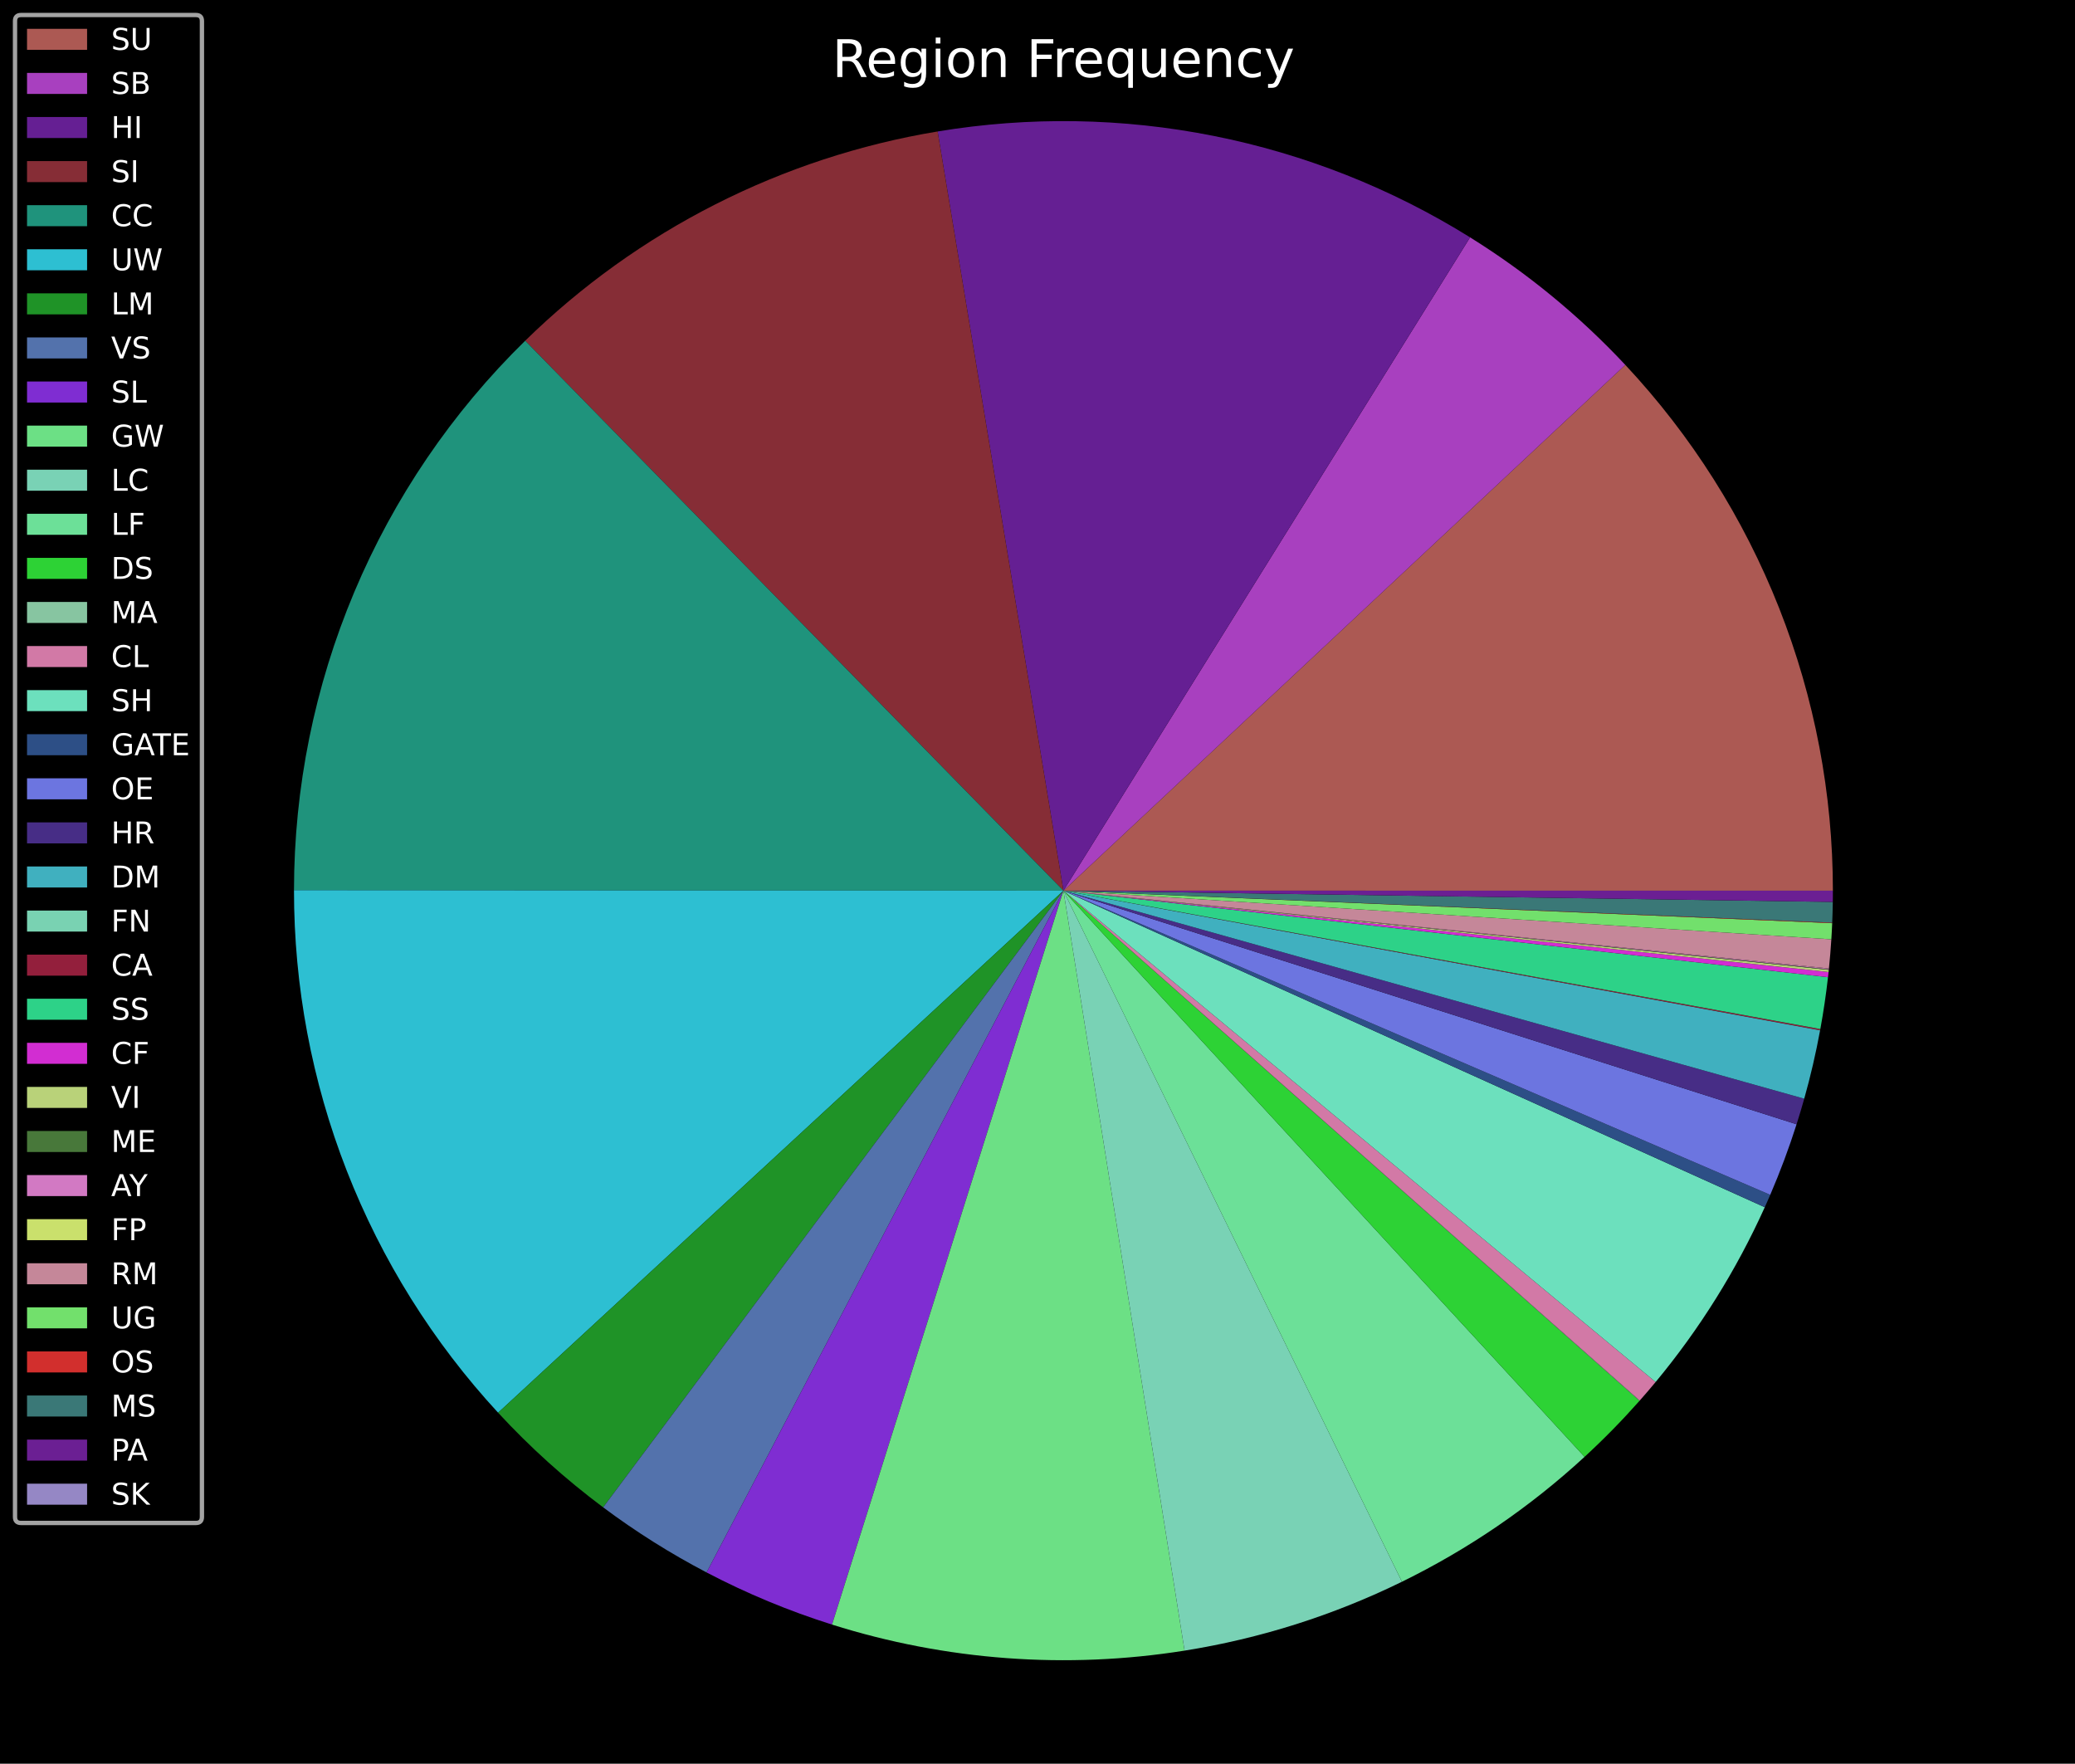
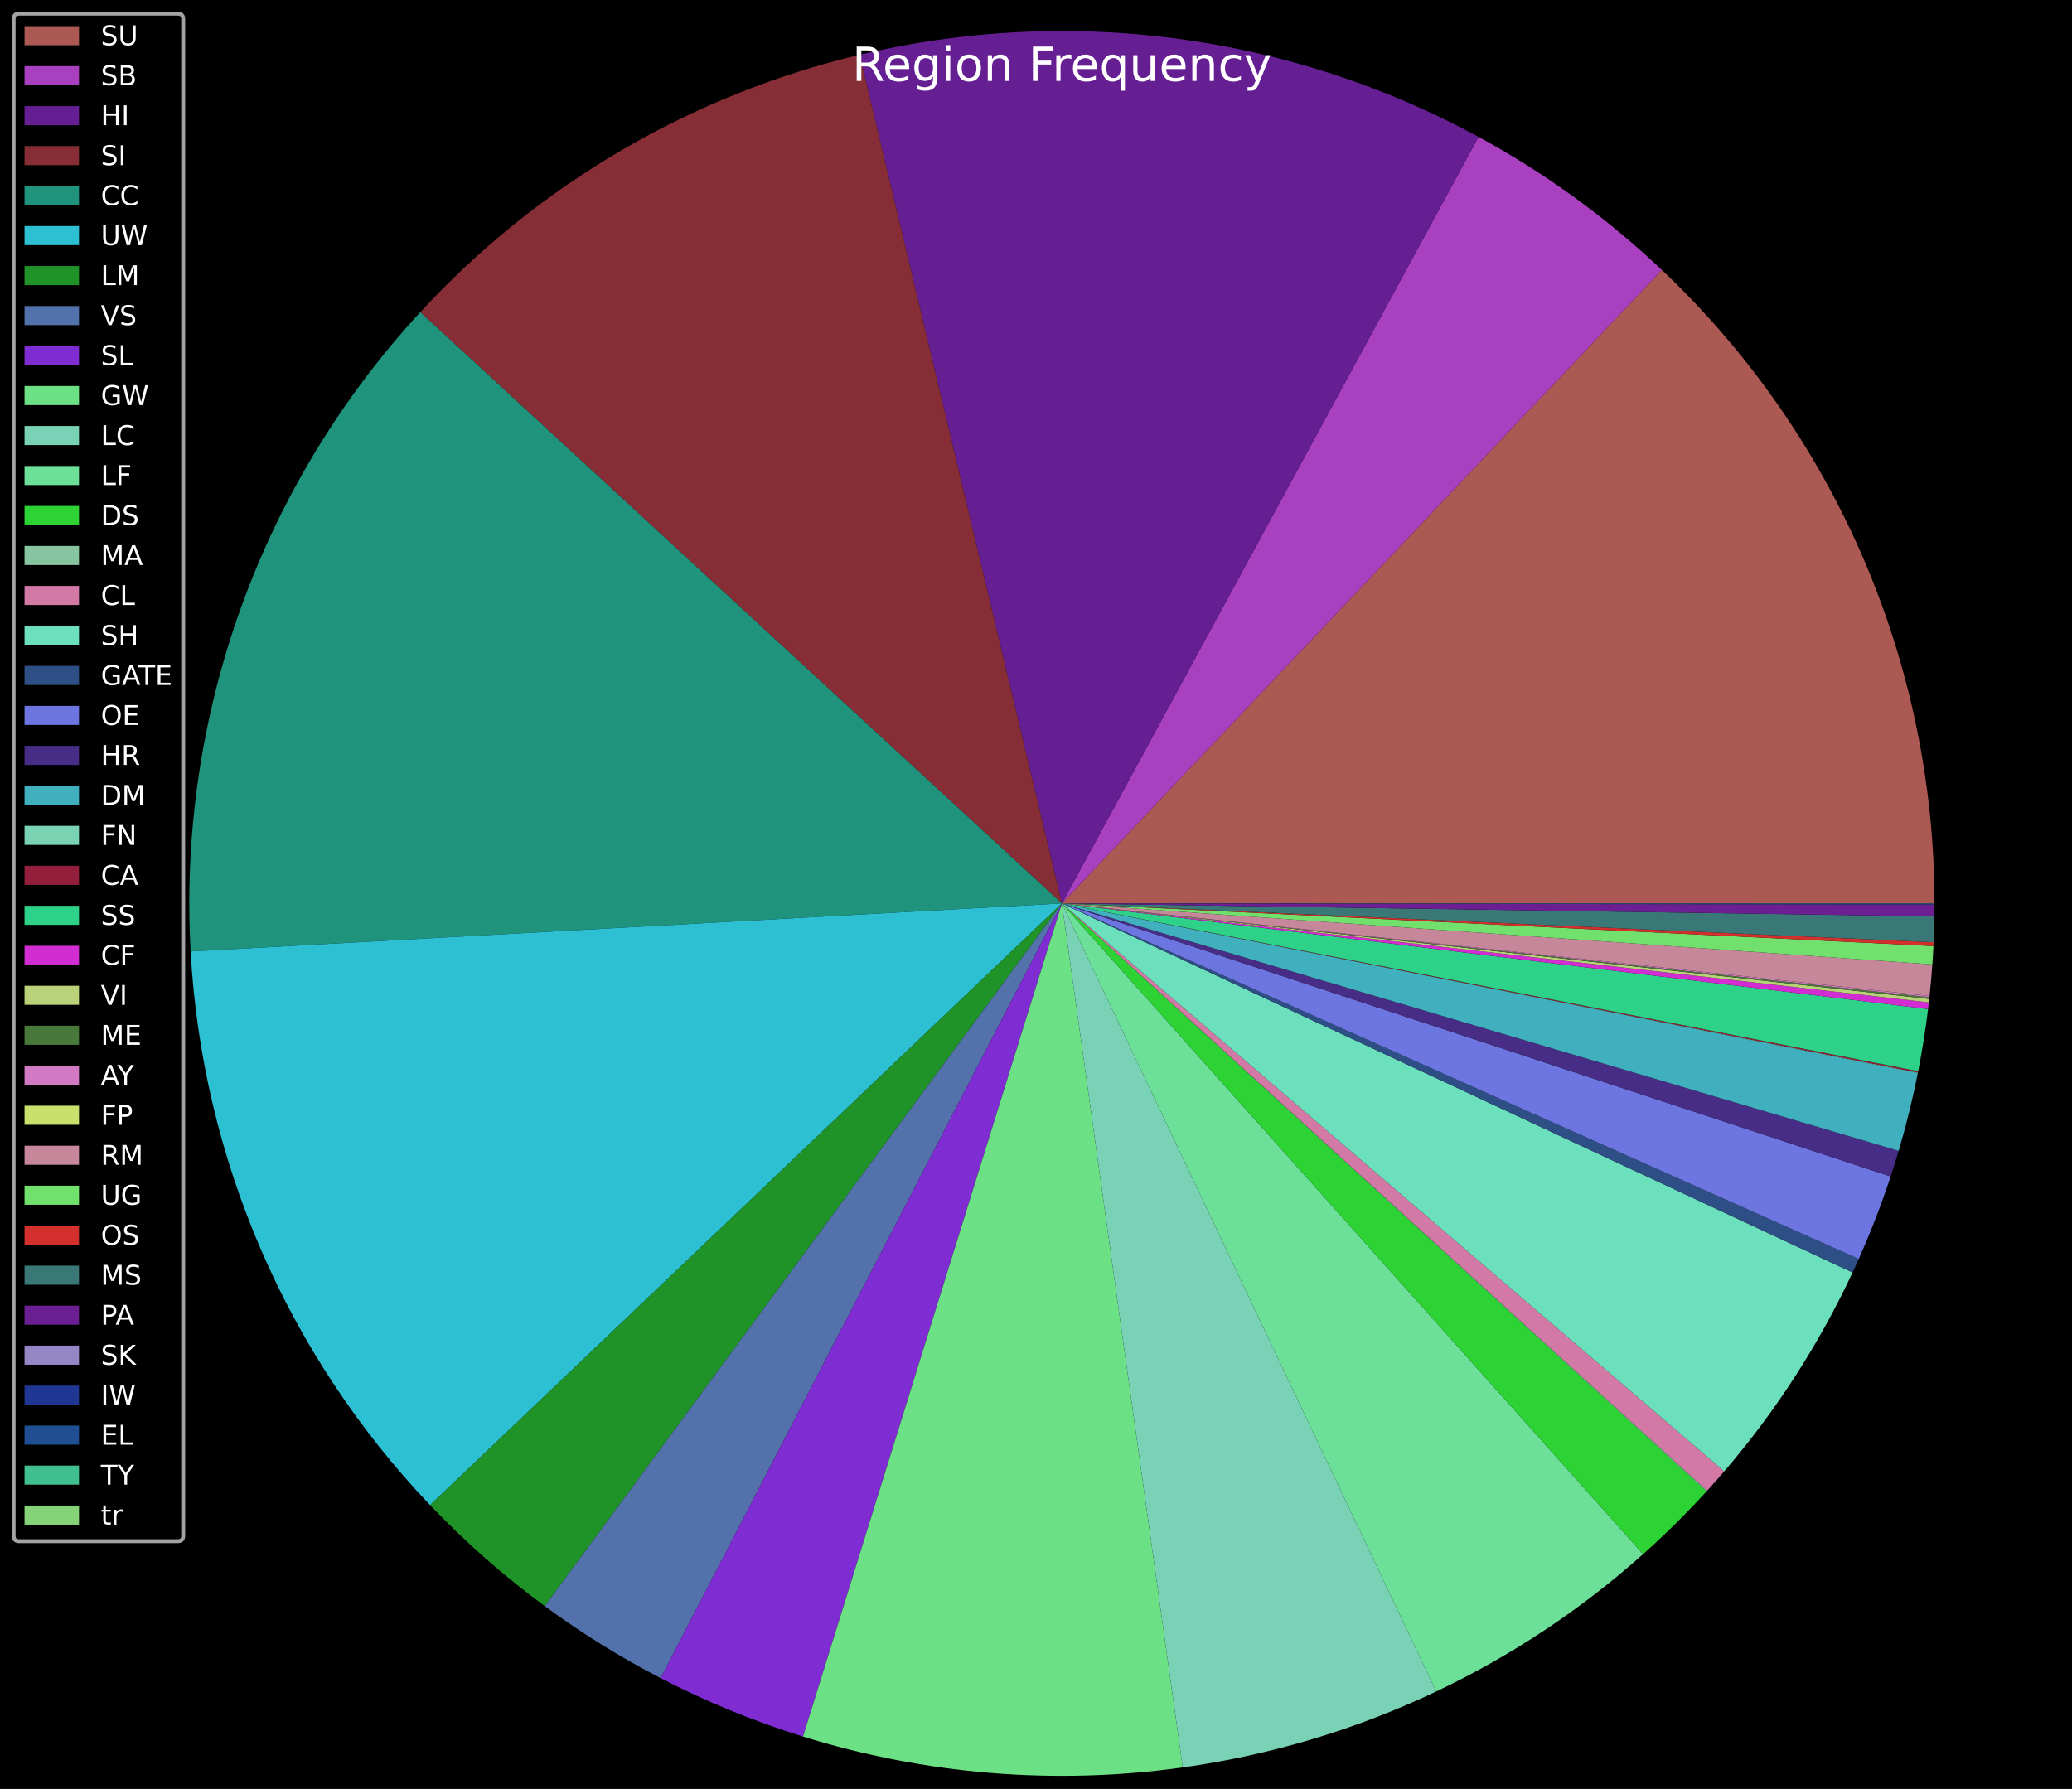
- <svg xmlns="http://www.w3.org/2000/svg" xmlns:xlink="http://www.w3.org/1999/xlink" width="639.36" height="543.36" viewBox="0 0 479.52 407.52" version="1.1">
+ <svg xmlns="http://www.w3.org/2000/svg" xmlns:xlink="http://www.w3.org/1999/xlink" width="703.68" height="607.68" viewBox="0 0 527.76 455.76" version="1.1">
  <defs>
    <style type="text/css">*{stroke-linejoin:round;stroke-linecap:butt}</style>
  </defs>
  <g id="figure_1">
    <g id="patch_1">
-       <path d="M 0 407.52 L 479.52 407.52 L 479.52 0 L 0 0 z" />
+       <path d="M 0 455.76 L 527.76 455.76 L 527.76 0 L 0 0 z" />
    </g>
    <g id="axes_1">
      <g id="patch_2">
-         <path d="M 423.569 205.798 C 423.569 183.441 419.352 161.284 411.141 140.49 C 402.93 119.696 390.871 100.636 375.596 84.311 L 245.754 205.798 z" fill="#ac5953" />
+         <path d="M 492.736 230.159 C 492.736 199.952 486.578 170.06 474.639 142.313 C 462.7 114.566 445.229 89.542 423.296 68.773 L 270.477 230.159 z" fill="#ac5953" />
      </g>
      <g id="patch_3">
-         <path d="M 375.596 84.311 C 370.293 78.643 364.624 73.328 358.627 68.401 C 352.629 63.474 346.315 58.945 339.725 54.842 L 245.754 205.798 z" fill="#a840bf" />
+         <path d="M 423.296 68.773 C 416.289 62.138 408.857 55.966 401.048 50.297 C 393.238 44.628 385.068 39.473 376.589 34.866 L 270.477 230.159 z" fill="#a840bf" />
      </g>
      <g id="patch_4">
-         <path d="M 339.725 54.842 C 321.534 43.518 301.446 35.575 280.429 31.397 C 259.413 27.218 237.814 26.873 216.675 30.377 L 245.754 205.798 z" fill="#651f93" />
+         <path d="M 376.589 34.866 C 352.706 21.889 326.645 13.403 299.701 9.829 C 272.756 6.256 245.384 7.655 218.944 13.957 L 270.477 230.159 z" fill="#651f93" />
      </g>
      <g id="patch_5">
-         <path d="M 216.675 30.377 C 198.793 33.341 181.468 39.023 165.303 47.224 C 149.138 55.425 134.322 66.05 121.368 78.73 L 245.754 205.798 z" fill="#862d36" />
+         <path d="M 218.944 13.957 C 197.568 19.052 177.065 27.289 158.106 38.399 C 139.146 49.51 121.939 63.371 107.046 79.529 L 270.477 230.159 z" fill="#862d36" />
      </g>
      <g id="patch_6">
-         <path d="M 121.368 78.73 C 104.468 95.274 91.037 115.024 81.863 136.822 C 72.689 158.62 67.955 182.03 67.939 205.68 L 245.754 205.798 z" fill="#1f937c" />
+         <path d="M 107.046 79.529 C 86.901 101.386 71.344 127.064 61.298 155.039 C 51.251 183.014 46.918 212.722 48.555 242.402 L 270.477 230.159 z" fill="#1f937c" />
      </g>
      <g id="patch_7">
-         <path d="M 67.939 205.68 C 67.925 227.858 72.06 249.845 80.13 270.503 C 88.201 291.161 100.066 310.128 115.111 326.423 L 245.754 205.798 z" fill="#2dbfd2" />
+         <path d="M 48.555 242.402 C 50 268.582 56.066 294.301 66.472 318.368 C 76.878 342.435 91.461 364.471 109.546 383.457 L 270.477 230.159 z" fill="#2dbfd2" />
      </g>
      <g id="patch_8">
-         <path d="M 115.111 326.423 C 118.81 330.429 122.691 334.262 126.742 337.912 C 130.793 341.561 135.01 345.022 139.379 348.284 L 245.754 205.798 z" fill="#1f9327" />
+         <path d="M 109.546 383.457 C 114.027 388.16 118.711 392.665 123.587 396.959 C 128.462 401.252 133.523 405.33 138.756 409.18 L 270.477 230.159 z" fill="#1f9327" />
      </g>
      <g id="patch_9">
-         <path d="M 139.379 348.284 C 143.157 351.104 147.045 353.773 151.035 356.285 C 155.025 358.796 159.114 361.148 163.291 363.334 L 245.754 205.798 z" fill="#5372ac" />
+         <path d="M 138.756 409.18 C 143.426 412.616 148.229 415.869 153.154 418.929 C 158.079 421.99 163.122 424.857 168.271 427.524 L 270.477 230.159 z" fill="#5372ac" />
      </g>
      <g id="patch_10">
-         <path d="M 163.291 363.334 C 167.932 365.764 172.679 367.987 177.517 369.998 C 182.355 372.008 187.28 373.804 192.276 375.38 L 245.754 205.798 z" fill="#7f2dd2" />
+         <path d="M 168.271 427.524 C 174.08 430.532 180.02 433.283 186.073 435.768 C 192.125 438.252 198.285 440.468 204.533 442.41 L 270.477 230.159 z" fill="#7f2dd2" />
      </g>
      <g id="patch_11">
-         <path d="M 192.276 375.38 C 205.393 379.516 218.945 382.117 232.66 383.129 C 246.376 384.142 260.163 383.56 273.745 381.395 L 245.754 205.798 z" fill="#6ce085" />
+         <path d="M 204.533 442.41 C 220.118 447.252 236.19 450.363 252.457 451.686 C 268.724 453.009 285.087 452.537 301.251 450.277 L 270.477 230.159 z" fill="#6ce085" />
      </g>
      <g id="patch_12">
-         <path d="M 273.745 381.395 C 282.454 380.007 291.048 377.973 299.456 375.309 C 307.864 372.645 316.061 369.36 323.982 365.48 L 245.754 205.798 z" fill="#79d2b5" />
+         <path d="M 301.251 450.277 C 312.425 448.715 323.465 446.304 334.274 443.065 C 345.082 439.826 355.629 435.769 365.821 430.929 L 270.477 230.159 z" fill="#79d2b5" />
      </g>
      <g id="patch_13">
-         <path d="M 323.982 365.48 C 331.664 361.717 339.064 357.404 346.126 352.575 C 353.187 347.746 359.891 342.414 366.185 336.62 L 245.754 205.798 z" fill="#6ce098" />
+         <path d="M 365.821 430.929 C 375.381 426.389 384.604 421.172 393.42 415.318 C 402.236 409.464 410.623 402.988 418.517 395.94 L 270.477 230.159 z" fill="#6ce098" />
      </g>
      <g id="patch_14">
-         <path d="M 366.185 336.62 C 368.407 334.574 370.577 332.471 372.693 330.315 C 374.809 328.158 376.869 325.948 378.872 323.686 L 245.754 205.798 z" fill="#2dd235" />
+         <path d="M 418.517 395.94 C 421.346 393.413 424.111 390.814 426.807 388.146 C 429.504 385.477 432.132 382.741 434.688 379.938 L 270.477 230.159 z" fill="#2dd235" />
      </g>
      <g id="patch_15">
-         <path d="M 378.872 323.686 C 378.882 323.675 378.891 323.664 378.901 323.653 C 378.911 323.642 378.921 323.631 378.93 323.62 L 245.754 205.798 z" fill="#87c5a1" />
+         <path d="M 434.688 379.938 C 434.713 379.91 434.738 379.883 434.763 379.856 C 434.788 379.828 434.813 379.801 434.838 379.773 L 270.477 230.159 z" fill="#87c5a1" />
      </g>
      <g id="patch_16">
-         <path d="M 378.93 323.62 C 379.554 322.915 380.172 322.206 380.784 321.491 C 381.396 320.777 382.002 320.057 382.603 319.333 L 245.754 205.798 z" fill="#d279a6" />
+         <path d="M 434.838 379.773 C 435.574 378.965 436.304 378.15 437.029 377.331 C 437.753 376.511 438.471 375.686 439.183 374.856 L 270.477 230.159 z" fill="#d279a6" />
      </g>
      <g id="patch_17">
-         <path d="M 382.603 319.333 C 387.688 313.205 392.355 306.741 396.573 299.987 C 400.791 293.233 404.551 286.202 407.827 278.944 L 245.754 205.798 z" fill="#6ce0bd" />
+         <path d="M 439.183 374.856 C 445.748 367.202 451.785 359.11 457.251 350.636 C 462.717 342.162 467.6 333.326 471.866 324.189 L 270.477 230.159 z" fill="#6ce0bd" />
      </g>
      <g id="patch_18">
-         <path d="M 407.827 278.944 C 408.042 278.468 408.254 277.992 408.465 277.514 C 408.675 277.037 408.883 276.558 409.09 276.079 L 245.754 205.798 z" fill="#2d4f86" />
+         <path d="M 471.866 324.189 C 472.133 323.615 472.399 323.041 472.661 322.466 C 472.924 321.89 473.184 321.313 473.442 320.736 L 270.477 230.159 z" fill="#2d4f86" />
      </g>
      <g id="patch_19">
-         <path d="M 409.09 276.079 C 410.236 273.414 411.318 270.722 412.333 268.004 C 413.347 265.286 414.296 262.544 415.176 259.78 L 245.754 205.798 z" fill="#6c75e0" />
+         <path d="M 473.442 320.736 C 474.973 317.305 476.417 313.837 477.772 310.333 C 479.127 306.83 480.393 303.292 481.569 299.725 L 270.477 230.159 z" fill="#6c75e0" />
      </g>
      <g id="patch_20">
-         <path d="M 415.176 259.78 C 415.489 258.799 415.793 257.816 416.088 256.83 C 416.383 255.845 416.67 254.856 416.948 253.866 L 245.754 205.798 z" fill="#472d86" />
+         <path d="M 481.569 299.725 C 481.925 298.642 482.274 297.556 482.614 296.468 C 482.954 295.38 483.286 294.289 483.609 293.196 L 270.477 230.159 z" fill="#472d86" />
      </g>
      <g id="patch_21">
-         <path d="M 416.948 253.866 C 417.678 251.266 418.349 248.65 418.96 246.02 C 419.57 243.39 420.121 240.746 420.612 238.091 L 245.754 205.798 z" fill="#40b0bf" />
+         <path d="M 483.609 293.196 C 484.573 289.938 485.462 286.659 486.275 283.36 C 487.088 280.062 487.825 276.745 488.486 273.413 L 270.477 230.159 z" fill="#40b0bf" />
      </g>
      <g id="patch_22">
-         <path d="M 420.612 238.091 C 420.613 238.084 420.614 238.076 420.616 238.069 C 420.617 238.062 420.618 238.055 420.62 238.048 L 245.754 205.798 z" fill="#79d2b2" />
+         <path d="M 488.486 273.413 C 488.491 273.388 488.496 273.363 488.501 273.338 C 488.506 273.313 488.511 273.288 488.516 273.263 L 270.477 230.159 z" fill="#79d2b2" />
      </g>
      <g id="patch_23">
-         <path d="M 420.62 238.048 C 420.628 238.002 420.636 237.956 420.645 237.91 C 420.653 237.864 420.662 237.819 420.67 237.773 L 245.754 205.798 z" fill="#931f3c" />
+         <path d="M 488.516 273.263 C 488.528 273.204 488.54 273.145 488.551 273.085 C 488.563 273.026 488.574 272.967 488.586 272.908 L 270.477 230.159 z" fill="#931f3c" />
      </g>
      <g id="patch_24">
-         <path d="M 420.67 237.773 C 421.033 235.787 421.362 233.795 421.657 231.798 C 421.953 229.8 422.214 227.798 422.441 225.792 L 245.754 205.798 z" fill="#2dd288" />
+         <path d="M 488.586 272.908 C 489.1 270.286 489.566 267.655 489.986 265.016 C 490.405 262.378 490.776 259.731 491.1 257.079 L 270.477 230.159 z" fill="#2dd288" />
      </g>
      <g id="patch_25">
-         <path d="M 422.441 225.792 C 422.463 225.592 422.486 225.393 422.508 225.193 C 422.53 224.993 422.551 224.794 422.572 224.594 L 245.754 205.798 z" fill="#d22dd2" />
+         <path d="M 491.1 257.079 C 491.134 256.796 491.168 256.513 491.202 256.23 C 491.235 255.947 491.268 255.664 491.3 255.381 L 270.477 230.159 z" fill="#d22dd2" />
      </g>
      <g id="patch_26">
-         <path d="M 422.572 224.594 C 422.581 224.511 422.59 224.428 422.599 224.345 C 422.607 224.262 422.616 224.18 422.624 224.097 L 245.754 205.798 z" fill="#b9d279" />
+         <path d="M 491.3 255.381 C 491.317 255.234 491.334 255.086 491.35 254.939 C 491.367 254.791 491.383 254.644 491.399 254.497 L 270.477 230.159 z" fill="#b9d279" />
      </g>
      <g id="patch_27">
-         <path d="M 422.624 224.097 C 422.627 224.075 422.629 224.053 422.631 224.031 C 422.634 224.009 422.636 223.987 422.638 223.965 L 245.754 205.798 z" fill="#48783a" />
+         <path d="M 491.399 254.497 C 491.407 254.428 491.415 254.358 491.422 254.289 C 491.43 254.22 491.437 254.151 491.445 254.082 L 270.477 230.159 z" fill="#48783a" />
      </g>
      <g id="patch_28">
-         <path d="M 422.638 223.965 C 422.641 223.936 422.644 223.907 422.647 223.877 C 422.65 223.848 422.653 223.819 422.656 223.79 L 245.754 205.798 z" fill="#d279c3" />
+         <path d="M 491.445 254.082 C 491.45 254.029 491.456 253.976 491.462 253.923 C 491.468 253.87 491.473 253.817 491.479 253.764 L 270.477 230.159 z" fill="#d279c3" />
      </g>
      <g id="patch_29">
-         <path d="M 422.656 223.79 C 422.656 223.787 422.656 223.785 422.657 223.782 C 422.657 223.78 422.657 223.777 422.657 223.775 L 245.754 205.798 z" fill="#cae06c" />
+         <path d="M 491.479 253.764 C 491.479 253.762 491.479 253.759 491.48 253.757 C 491.48 253.755 491.48 253.753 491.48 253.75 L 270.477 230.159 z" fill="#cae06c" />
      </g>
      <g id="patch_30">
-         <path d="M 422.657 223.775 C 422.771 222.654 422.875 221.531 422.967 220.408 C 423.06 219.285 423.142 218.161 423.213 217.036 L 245.754 205.798 z" fill="#c58799" />
+         <path d="M 491.48 253.75 C 491.623 252.411 491.754 251.071 491.873 249.73 C 491.991 248.389 492.097 247.047 492.192 245.704 L 270.477 230.159 z" fill="#c58799" />
      </g>
      <g id="patch_31">
-         <path d="M 423.213 217.036 C 423.252 216.415 423.288 215.794 423.321 215.172 C 423.354 214.551 423.384 213.929 423.41 213.307 L 245.754 205.798 z" fill="#72e06c" />
+         <path d="M 492.192 245.704 C 492.246 244.925 492.297 244.146 492.343 243.366 C 492.39 242.587 492.432 241.807 492.47 241.027 L 270.477 230.159 z" fill="#72e06c" />
      </g>
      <g id="patch_32">
-         <path d="M 423.41 213.307 C 423.411 213.288 423.412 213.268 423.412 213.249 C 423.413 213.229 423.414 213.209 423.415 213.19 L 245.754 205.798 z" fill="#d22f2d" />
+         <path d="M 492.47 241.027 C 492.478 240.865 492.486 240.703 492.493 240.541 C 492.501 240.379 492.508 240.217 492.516 240.055 L 270.477 230.159 z" fill="#d22f2d" />
      </g>
      <g id="patch_33">
-         <path d="M 423.415 213.19 C 423.448 212.392 423.476 211.594 423.498 210.795 C 423.521 209.997 423.538 209.198 423.55 208.4 L 245.754 205.798 z" fill="#3a7877" />
+         <path d="M 492.516 240.055 C 492.564 238.958 492.605 237.86 492.638 236.762 C 492.67 235.664 492.695 234.566 492.711 233.468 L 270.477 230.159 z" fill="#3a7877" />
      </g>
      <g id="patch_34">
-         <path d="M 423.55 208.4 C 423.556 207.968 423.561 207.537 423.564 207.106 C 423.567 206.675 423.569 206.244 423.569 205.812 L 245.754 205.798 z" fill="#6b1f93" />
+         <path d="M 492.711 233.468 C 492.719 232.965 492.725 232.462 492.729 231.959 C 492.733 231.456 492.735 230.954 492.736 230.451 L 270.477 230.159 z" fill="#6b1f93" />
      </g>
      <g id="patch_35">
-         <path d="M 423.569 205.812 C 423.569 205.81 423.569 205.807 423.569 205.805 C 423.569 205.803 423.569 205.8 423.569 205.798 L 245.754 205.798 z" fill="#9587c5" />
+         <path d="M 492.736 230.451 C 492.736 230.446 492.736 230.442 492.736 230.437 C 492.736 230.432 492.736 230.428 492.736 230.423 L 270.477 230.159 z" fill="#9587c5" />
+       </g>
+       <g id="patch_36">
+         <path d="M 492.736 230.423 C 492.736 230.421 492.736 230.418 492.736 230.416 C 492.736 230.414 492.736 230.411 492.736 230.409 L 270.477 230.159 z" fill="#1f3693" />
+       </g>
+       <g id="patch_37">
+         <path d="M 492.736 230.409 C 492.736 230.372 492.736 230.335 492.736 230.298 C 492.736 230.261 492.736 230.224 492.736 230.187 L 270.477 230.159 z" fill="#1f4e93" />
+       </g>
+       <g id="patch_38">
+         <path d="M 492.736 230.187 C 492.736 230.184 492.736 230.182 492.736 230.18 C 492.736 230.177 492.736 230.175 492.736 230.173 L 270.477 230.159 z" fill="#40bf90" />
+       </g>
+       <g id="patch_39">
+         <path d="M 492.736 230.173 C 492.736 230.17 492.736 230.168 492.736 230.166 C 492.736 230.163 492.736 230.161 492.736 230.159 L 270.477 230.159 z" fill="#85d279" />
      </g>
      <g id="text_1">
-         <g transform="translate(192.3109 17.79917) scale(0.12 -0.12)" fill="#ffffff">
+         <g transform="translate(217.0339 20.61638) scale(0.12 -0.12)" fill="#ffffff">
          <defs>
            <path id="DejaVuSans-52" d="M 2841 2188 Q 3044 2119 3236 1894 Q 3428 1669 3622 1275 L 4263 0 L 3584 0 L 2988 1197 Q 2756 1666 2539 1819 Q 2322 1972 1947 1972 L 1259 1972 L 1259 0 L 628 0 L 628 4666 L 2053 4666 Q 2853 4666 3247 4331 Q 3641 3997 3641 3322 Q 3641 2881 3436 2590 Q 3231 2300 2841 2188 z M 1259 4147 L 1259 2491 L 2053 2491 Q 2509 2491 2742 2702 Q 2975 2913 2975 3322 Q 2975 3731 2742 3939 Q 2509 4147 2053 4147 L 1259 4147 z" transform="scale(0.015625)" />
            <path id="DejaVuSans-65" d="M 3597 1894 L 3597 1613 L 953 1613 Q 991 1019 1311 708 Q 1631 397 2203 397 Q 2534 397 2845 478 Q 3156 559 3463 722 L 3463 178 Q 3153 47 2828 -22 Q 2503 -91 2169 -91 Q 1331 -91 842 396 Q 353 884 353 1716 Q 353 2575 817 3079 Q 1281 3584 2069 3584 Q 2775 3584 3186 3129 Q 3597 2675 3597 1894 z M 3022 2063 Q 3016 2534 2758 2815 Q 2500 3097 2075 3097 Q 1594 3097 1305 2825 Q 1016 2553 972 2059 L 3022 2063 z" transform="scale(0.015625)" />
            <path id="DejaVuSans-67" d="M 2906 1791 Q 2906 2416 2648 2759 Q 2391 3103 1925 3103 Q 1463 3103 1205 2759 Q 947 2416 947 1791 Q 947 1169 1205 825 Q 1463 481 1925 481 Q 2391 481 2648 825 Q 2906 1169 2906 1791 z M 3481 434 Q 3481 -459 3084 -895 Q 2688 -1331 1869 -1331 Q 1566 -1331 1297 -1286 Q 1028 -1241 775 -1147 L 775 -588 Q 1028 -725 1275 -790 Q 1522 -856 1778 -856 Q 2344 -856 2625 -561 Q 2906 -266 2906 331 L 2906 616 Q 2728 306 2450 153 Q 2172 0 1784 0 Q 1141 0 747 490 Q 353 981 353 1791 Q 353 2603 747 3093 Q 1141 3584 1784 3584 Q 2172 3584 2450 3431 Q 2728 3278 2906 2969 L 2906 3500 L 3481 3500 L 3481 434 z" transform="scale(0.015625)" />
            <path id="DejaVuSans-69" d="M 603 3500 L 1178 3500 L 1178 0 L 603 0 L 603 3500 z M 603 4863 L 1178 4863 L 1178 4134 L 603 4134 L 603 4863 z" transform="scale(0.015625)" />
            <path id="DejaVuSans-6f" d="M 1959 3097 Q 1497 3097 1228 2736 Q 959 2375 959 1747 Q 959 1119 1226 758 Q 1494 397 1959 397 Q 2419 397 2687 759 Q 2956 1122 2956 1747 Q 2956 2369 2687 2733 Q 2419 3097 1959 3097 z M 1959 3584 Q 2709 3584 3137 3096 Q 3566 2609 3566 1747 Q 3566 888 3137 398 Q 2709 -91 1959 -91 Q 1206 -91 779 398 Q 353 888 353 1747 Q 353 2609 779 3096 Q 1206 3584 1959 3584 z" transform="scale(0.015625)" />
            <path id="DejaVuSans-6e" d="M 3513 2113 L 3513 0 L 2938 0 L 2938 2094 Q 2938 2591 2744 2837 Q 2550 3084 2163 3084 Q 1697 3084 1428 2787 Q 1159 2491 1159 1978 L 1159 0 L 581 0 L 581 3500 L 1159 3500 L 1159 2956 Q 1366 3272 1645 3428 Q 1925 3584 2291 3584 Q 2894 3584 3203 3211 Q 3513 2838 3513 2113 z" transform="scale(0.015625)" />
            <path id="DejaVuSans-20" transform="scale(0.015625)" />
            <path id="DejaVuSans-46" d="M 628 4666 L 3309 4666 L 3309 4134 L 1259 4134 L 1259 2759 L 3109 2759 L 3109 2228 L 1259 2228 L 1259 0 L 628 0 L 628 4666 z" transform="scale(0.015625)" />
            <path id="DejaVuSans-72" d="M 2631 2963 Q 2534 3019 2420 3045 Q 2306 3072 2169 3072 Q 1681 3072 1420 2755 Q 1159 2438 1159 1844 L 1159 0 L 581 0 L 581 3500 L 1159 3500 L 1159 2956 Q 1341 3275 1631 3429 Q 1922 3584 2338 3584 Q 2397 3584 2469 3576 Q 2541 3569 2628 3553 L 2631 2963 z" transform="scale(0.015625)" />
            <path id="DejaVuSans-71" d="M 947 1747 Q 947 1113 1208 752 Q 1469 391 1925 391 Q 2381 391 2643 752 Q 2906 1113 2906 1747 Q 2906 2381 2643 2742 Q 2381 3103 1925 3103 Q 1469 3103 1208 2742 Q 947 2381 947 1747 z M 2906 525 Q 2725 213 2448 61 Q 2172 -91 1784 -91 Q 1150 -91 751 415 Q 353 922 353 1747 Q 353 2572 751 3078 Q 1150 3584 1784 3584 Q 2172 3584 2448 3432 Q 2725 3281 2906 2969 L 2906 3500 L 3481 3500 L 3481 -1331 L 2906 -1331 L 2906 525 z" transform="scale(0.015625)" />
            <path id="DejaVuSans-75" d="M 544 1381 L 544 3500 L 1119 3500 L 1119 1403 Q 1119 906 1312 657 Q 1506 409 1894 409 Q 2359 409 2629 706 Q 2900 1003 2900 1516 L 2900 3500 L 3475 3500 L 3475 0 L 2900 0 L 2900 538 Q 2691 219 2414 64 Q 2138 -91 1772 -91 Q 1169 -91 856 284 Q 544 659 544 1381 z M 1991 3584 L 1991 3584 z" transform="scale(0.015625)" />
            <path id="DejaVuSans-63" d="M 3122 3366 L 3122 2828 Q 2878 2963 2633 3030 Q 2388 3097 2138 3097 Q 1578 3097 1268 2742 Q 959 2388 959 1747 Q 959 1106 1268 751 Q 1578 397 2138 397 Q 2388 397 2633 464 Q 2878 531 3122 666 L 3122 134 Q 2881 22 2623 -34 Q 2366 -91 2075 -91 Q 1284 -91 818 406 Q 353 903 353 1747 Q 353 2603 823 3093 Q 1294 3584 2113 3584 Q 2378 3584 2631 3529 Q 2884 3475 3122 3366 z" transform="scale(0.015625)" />
            <path id="DejaVuSans-79" d="M 2059 -325 Q 1816 -950 1584 -1140 Q 1353 -1331 966 -1331 L 506 -1331 L 506 -850 L 844 -850 Q 1081 -850 1212 -737 Q 1344 -625 1503 -206 L 1606 56 L 191 3500 L 800 3500 L 1894 763 L 2988 3500 L 3597 3500 L 2059 -325 z" transform="scale(0.015625)" />
          </defs>
          <use xlink:href="#DejaVuSans-52" />
          <use xlink:href="#DejaVuSans-65" x="64.982" />
          <use xlink:href="#DejaVuSans-67" x="126.506" />
          <use xlink:href="#DejaVuSans-69" x="189.982" />
          <use xlink:href="#DejaVuSans-6f" x="217.766" />
          <use xlink:href="#DejaVuSans-6e" x="278.947" />
          <use xlink:href="#DejaVuSans-20" x="342.326" />
          <use xlink:href="#DejaVuSans-46" x="374.113" />
          <use xlink:href="#DejaVuSans-72" x="424.383" />
          <use xlink:href="#DejaVuSans-65" x="463.246" />
          <use xlink:href="#DejaVuSans-71" x="524.77" />
          <use xlink:href="#DejaVuSans-75" x="588.246" />
          <use xlink:href="#DejaVuSans-65" x="651.625" />
          <use xlink:href="#DejaVuSans-6e" x="713.148" />
          <use xlink:href="#DejaVuSans-63" x="776.527" />
          <use xlink:href="#DejaVuSans-79" x="831.508" />
        </g>
      </g>
    </g>
    <g id="legend_1">
-       <g id="patch_36">
-         <path d="M 4.858 351.897 L 45.277 351.897 Q 46.665 351.897 46.665 350.509 L 46.665 4.858 Q 46.665 3.47 45.277 3.47 L 4.858 3.47 Q 3.47 3.47 3.47 4.858 L 3.47 350.509 Q 3.47 351.897 4.858 351.897 z" opacity="0.8" stroke="#cccccc" stroke-linejoin="miter" />
-       </g>
-       <g id="patch_37">
+       <g id="patch_40">
+         <path d="M 4.858 392.644 L 45.277 392.644 Q 46.665 392.644 46.665 391.256 L 46.665 4.858 Q 46.665 3.47 45.277 3.47 L 4.858 3.47 Q 3.47 3.47 3.47 4.858 L 3.47 391.256 Q 3.47 392.644 4.858 392.644 z" opacity="0.8" stroke="#cccccc" stroke-linejoin="miter" />
+       </g>
+       <g id="patch_41">
        <path d="M 6.246 11.519 L 20.126 11.519 L 20.126 6.661 L 6.246 6.661 z" fill="#ac5953" />
      </g>
      <g id="text_2">
        <g transform="translate(25.678 11.51932) scale(0.0694 -0.0694)" fill="#ffffff">
          <defs>
            <path id="DejaVuSans-53" d="M 3425 4513 L 3425 3897 Q 3066 4069 2747 4153 Q 2428 4238 2131 4238 Q 1616 4238 1336 4038 Q 1056 3838 1056 3469 Q 1056 3159 1242 3001 Q 1428 2844 1947 2747 L 2328 2669 Q 3034 2534 3370 2195 Q 3706 1856 3706 1288 Q 3706 609 3251 259 Q 2797 -91 1919 -91 Q 1588 -91 1214 -16 Q 841 59 441 206 L 441 856 Q 825 641 1194 531 Q 1563 422 1919 422 Q 2459 422 2753 634 Q 3047 847 3047 1241 Q 3047 1584 2836 1778 Q 2625 1972 2144 2069 L 1759 2144 Q 1053 2284 737 2584 Q 422 2884 422 3419 Q 422 4038 858 4394 Q 1294 4750 2059 4750 Q 2388 4750 2728 4690 Q 3069 4631 3425 4513 z" transform="scale(0.015625)" />
            <path id="DejaVuSans-55" d="M 556 4666 L 1191 4666 L 1191 1831 Q 1191 1081 1462 751 Q 1734 422 2344 422 Q 2950 422 3222 751 Q 3494 1081 3494 1831 L 3494 4666 L 4128 4666 L 4128 1753 Q 4128 841 3676 375 Q 3225 -91 2344 -91 Q 1459 -91 1007 375 Q 556 841 556 1753 L 556 4666 z" transform="scale(0.015625)" />
          </defs>
          <use xlink:href="#DejaVuSans-53" />
          <use xlink:href="#DejaVuSans-55" x="63.477" />
        </g>
      </g>
-       <g id="patch_38">
+       <g id="patch_42">
        <path d="M 6.246 21.706 L 20.126 21.706 L 20.126 16.848 L 6.246 16.848 z" fill="#a840bf" />
      </g>
      <g id="text_3">
        <g transform="translate(25.678 21.70593) scale(0.0694 -0.0694)" fill="#ffffff">
          <defs>
            <path id="DejaVuSans-42" d="M 1259 2228 L 1259 519 L 2272 519 Q 2781 519 3026 730 Q 3272 941 3272 1375 Q 3272 1813 3026 2020 Q 2781 2228 2272 2228 L 1259 2228 z M 1259 4147 L 1259 2741 L 2194 2741 Q 2656 2741 2882 2914 Q 3109 3088 3109 3444 Q 3109 3797 2882 3972 Q 2656 4147 2194 4147 L 1259 4147 z M 628 4666 L 2241 4666 Q 2963 4666 3353 4366 Q 3744 4066 3744 3513 Q 3744 3084 3544 2831 Q 3344 2578 2956 2516 Q 3422 2416 3680 2098 Q 3938 1781 3938 1306 Q 3938 681 3513 340 Q 3088 0 2303 0 L 628 0 L 628 4666 z" transform="scale(0.015625)" />
          </defs>
          <use xlink:href="#DejaVuSans-53" />
          <use xlink:href="#DejaVuSans-42" x="63.477" />
        </g>
      </g>
-       <g id="patch_39">
+       <g id="patch_43">
        <path d="M 6.246 31.893 L 20.126 31.893 L 20.126 27.035 L 6.246 27.035 z" fill="#651f93" />
      </g>
      <g id="text_4">
        <g transform="translate(25.678 31.89255) scale(0.0694 -0.0694)" fill="#ffffff">
          <defs>
            <path id="DejaVuSans-48" d="M 628 4666 L 1259 4666 L 1259 2753 L 3553 2753 L 3553 4666 L 4184 4666 L 4184 0 L 3553 0 L 3553 2222 L 1259 2222 L 1259 0 L 628 0 L 628 4666 z" transform="scale(0.015625)" />
            <path id="DejaVuSans-49" d="M 628 4666 L 1259 4666 L 1259 0 L 628 0 L 628 4666 z" transform="scale(0.015625)" />
          </defs>
          <use xlink:href="#DejaVuSans-48" />
          <use xlink:href="#DejaVuSans-49" x="75.195" />
        </g>
      </g>
-       <g id="patch_40">
+       <g id="patch_44">
        <path d="M 6.246 42.079 L 20.126 42.079 L 20.126 37.221 L 6.246 37.221 z" fill="#862d36" />
      </g>
      <g id="text_5">
        <g transform="translate(25.678 42.07917) scale(0.0694 -0.0694)" fill="#ffffff">
          <use xlink:href="#DejaVuSans-53" />
          <use xlink:href="#DejaVuSans-49" x="63.477" />
        </g>
      </g>
-       <g id="patch_41">
+       <g id="patch_45">
        <path d="M 6.246 52.266 L 20.126 52.266 L 20.126 47.408 L 6.246 47.408 z" fill="#1f937c" />
      </g>
      <g id="text_6">
        <g transform="translate(25.678 52.26579) scale(0.0694 -0.0694)" fill="#ffffff">
          <defs>
            <path id="DejaVuSans-43" d="M 4122 4306 L 4122 3641 Q 3803 3938 3442 4084 Q 3081 4231 2675 4231 Q 1875 4231 1450 3742 Q 1025 3253 1025 2328 Q 1025 1406 1450 917 Q 1875 428 2675 428 Q 3081 428 3442 575 Q 3803 722 4122 1019 L 4122 359 Q 3791 134 3420 21 Q 3050 -91 2638 -91 Q 1578 -91 968 557 Q 359 1206 359 2328 Q 359 3453 968 4101 Q 1578 4750 2638 4750 Q 3056 4750 3426 4639 Q 3797 4528 4122 4306 z" transform="scale(0.015625)" />
          </defs>
          <use xlink:href="#DejaVuSans-43" />
          <use xlink:href="#DejaVuSans-43" x="69.824" />
        </g>
      </g>
-       <g id="patch_42">
+       <g id="patch_46">
        <path d="M 6.246 62.452 L 20.126 62.452 L 20.126 57.594 L 6.246 57.594 z" fill="#2dbfd2" />
      </g>
      <g id="text_7">
        <g transform="translate(25.678 62.45241) scale(0.0694 -0.0694)" fill="#ffffff">
          <defs>
            <path id="DejaVuSans-57" d="M 213 4666 L 850 4666 L 1831 722 L 2809 4666 L 3519 4666 L 4500 722 L 5478 4666 L 6119 4666 L 4947 0 L 4153 0 L 3169 4050 L 2175 0 L 1381 0 L 213 4666 z" transform="scale(0.015625)" />
          </defs>
          <use xlink:href="#DejaVuSans-55" />
          <use xlink:href="#DejaVuSans-57" x="73.193" />
        </g>
      </g>
-       <g id="patch_43">
+       <g id="patch_47">
        <path d="M 6.246 72.639 L 20.126 72.639 L 20.126 67.781 L 6.246 67.781 z" fill="#1f9327" />
      </g>
      <g id="text_8">
        <g transform="translate(25.678 72.63903) scale(0.0694 -0.0694)" fill="#ffffff">
          <defs>
            <path id="DejaVuSans-4c" d="M 628 4666 L 1259 4666 L 1259 531 L 3531 531 L 3531 0 L 628 0 L 628 4666 z" transform="scale(0.015625)" />
            <path id="DejaVuSans-4d" d="M 628 4666 L 1569 4666 L 2759 1491 L 3956 4666 L 4897 4666 L 4897 0 L 4281 0 L 4281 4097 L 3078 897 L 2444 897 L 1241 4097 L 1241 0 L 628 0 L 628 4666 z" transform="scale(0.015625)" />
          </defs>
          <use xlink:href="#DejaVuSans-4c" />
          <use xlink:href="#DejaVuSans-4d" x="55.713" />
        </g>
      </g>
-       <g id="patch_44">
+       <g id="patch_48">
        <path d="M 6.246 82.826 L 20.126 82.826 L 20.126 77.968 L 6.246 77.968 z" fill="#5372ac" />
      </g>
      <g id="text_9">
        <g transform="translate(25.678 82.82565) scale(0.0694 -0.0694)" fill="#ffffff">
          <defs>
            <path id="DejaVuSans-56" d="M 1831 0 L 50 4666 L 709 4666 L 2188 738 L 3669 4666 L 4325 4666 L 2547 0 L 1831 0 z" transform="scale(0.015625)" />
          </defs>
          <use xlink:href="#DejaVuSans-56" />
          <use xlink:href="#DejaVuSans-53" x="68.408" />
        </g>
      </g>
-       <g id="patch_45">
+       <g id="patch_49">
        <path d="M 6.246 93.012 L 20.126 93.012 L 20.126 88.154 L 6.246 88.154 z" fill="#7f2dd2" />
      </g>
      <g id="text_10">
        <g transform="translate(25.678 93.01227) scale(0.0694 -0.0694)" fill="#ffffff">
          <use xlink:href="#DejaVuSans-53" />
          <use xlink:href="#DejaVuSans-4c" x="63.477" />
        </g>
      </g>
-       <g id="patch_46">
+       <g id="patch_50">
        <path d="M 6.246 103.199 L 20.126 103.199 L 20.126 98.341 L 6.246 98.341 z" fill="#6ce085" />
      </g>
      <g id="text_11">
        <g transform="translate(25.678 103.1989) scale(0.0694 -0.0694)" fill="#ffffff">
          <defs>
            <path id="DejaVuSans-47" d="M 3809 666 L 3809 1919 L 2778 1919 L 2778 2438 L 4434 2438 L 4434 434 Q 4069 175 3628 42 Q 3188 -91 2688 -91 Q 1594 -91 976 548 Q 359 1188 359 2328 Q 359 3472 976 4111 Q 1594 4750 2688 4750 Q 3144 4750 3555 4637 Q 3966 4525 4313 4306 L 4313 3634 Q 3963 3931 3569 4081 Q 3175 4231 2741 4231 Q 1884 4231 1454 3753 Q 1025 3275 1025 2328 Q 1025 1384 1454 906 Q 1884 428 2741 428 Q 3075 428 3337 486 Q 3600 544 3809 666 z" transform="scale(0.015625)" />
          </defs>
          <use xlink:href="#DejaVuSans-47" />
          <use xlink:href="#DejaVuSans-57" x="77.49" />
        </g>
      </g>
-       <g id="patch_47">
+       <g id="patch_51">
        <path d="M 6.246 113.386 L 20.126 113.386 L 20.126 108.528 L 6.246 108.528 z" fill="#79d2b5" />
      </g>
      <g id="text_12">
        <g transform="translate(25.678 113.3855) scale(0.0694 -0.0694)" fill="#ffffff">
          <use xlink:href="#DejaVuSans-4c" />
          <use xlink:href="#DejaVuSans-43" x="55.713" />
        </g>
      </g>
-       <g id="patch_48">
+       <g id="patch_52">
        <path d="M 6.246 123.572 L 20.126 123.572 L 20.126 118.714 L 6.246 118.714 z" fill="#6ce098" />
      </g>
      <g id="text_13">
        <g transform="translate(25.678 123.5721) scale(0.0694 -0.0694)" fill="#ffffff">
          <use xlink:href="#DejaVuSans-4c" />
          <use xlink:href="#DejaVuSans-46" x="55.713" />
        </g>
      </g>
-       <g id="patch_49">
+       <g id="patch_53">
        <path d="M 6.246 133.759 L 20.126 133.759 L 20.126 128.901 L 6.246 128.901 z" fill="#2dd235" />
      </g>
      <g id="text_14">
        <g transform="translate(25.678 133.7587) scale(0.0694 -0.0694)" fill="#ffffff">
          <defs>
            <path id="DejaVuSans-44" d="M 1259 4147 L 1259 519 L 2022 519 Q 2988 519 3436 956 Q 3884 1394 3884 2338 Q 3884 3275 3436 3711 Q 2988 4147 2022 4147 L 1259 4147 z M 628 4666 L 1925 4666 Q 3281 4666 3915 4102 Q 4550 3538 4550 2338 Q 4550 1131 3912 565 Q 3275 0 1925 0 L 628 0 L 628 4666 z" transform="scale(0.015625)" />
          </defs>
          <use xlink:href="#DejaVuSans-44" />
          <use xlink:href="#DejaVuSans-53" x="77.002" />
        </g>
      </g>
-       <g id="patch_50">
+       <g id="patch_54">
        <path d="M 6.246 143.945 L 20.126 143.945 L 20.126 139.087 L 6.246 139.087 z" fill="#87c5a1" />
      </g>
      <g id="text_15">
        <g transform="translate(25.678 143.9454) scale(0.0694 -0.0694)" fill="#ffffff">
          <defs>
            <path id="DejaVuSans-41" d="M 2188 4044 L 1331 1722 L 3047 1722 L 2188 4044 z M 1831 4666 L 2547 4666 L 4325 0 L 3669 0 L 3244 1197 L 1141 1197 L 716 0 L 50 0 L 1831 4666 z" transform="scale(0.015625)" />
          </defs>
          <use xlink:href="#DejaVuSans-4d" />
          <use xlink:href="#DejaVuSans-41" x="86.279" />
        </g>
      </g>
-       <g id="patch_51">
+       <g id="patch_55">
        <path d="M 6.246 154.132 L 20.126 154.132 L 20.126 149.274 L 6.246 149.274 z" fill="#d279a6" />
      </g>
      <g id="text_16">
        <g transform="translate(25.678 154.132) scale(0.0694 -0.0694)" fill="#ffffff">
          <use xlink:href="#DejaVuSans-43" />
          <use xlink:href="#DejaVuSans-4c" x="69.824" />
        </g>
      </g>
-       <g id="patch_52">
+       <g id="patch_56">
        <path d="M 6.246 164.319 L 20.126 164.319 L 20.126 159.461 L 6.246 159.461 z" fill="#6ce0bd" />
      </g>
      <g id="text_17">
        <g transform="translate(25.678 164.3186) scale(0.0694 -0.0694)" fill="#ffffff">
          <use xlink:href="#DejaVuSans-53" />
          <use xlink:href="#DejaVuSans-48" x="63.477" />
        </g>
      </g>
-       <g id="patch_53">
+       <g id="patch_57">
        <path d="M 6.246 174.505 L 20.126 174.505 L 20.126 169.647 L 6.246 169.647 z" fill="#2d4f86" />
      </g>
      <g id="text_18">
        <g transform="translate(25.678 174.5052) scale(0.0694 -0.0694)" fill="#ffffff">
          <defs>
            <path id="DejaVuSans-54" d="M -19 4666 L 3928 4666 L 3928 4134 L 2272 4134 L 2272 0 L 1638 0 L 1638 4134 L -19 4134 L -19 4666 z" transform="scale(0.015625)" />
            <path id="DejaVuSans-45" d="M 628 4666 L 3578 4666 L 3578 4134 L 1259 4134 L 1259 2753 L 3481 2753 L 3481 2222 L 1259 2222 L 1259 531 L 3634 531 L 3634 0 L 628 0 L 628 4666 z" transform="scale(0.015625)" />
          </defs>
          <use xlink:href="#DejaVuSans-47" />
          <use xlink:href="#DejaVuSans-41" x="77.49" />
          <use xlink:href="#DejaVuSans-54" x="138.148" />
          <use xlink:href="#DejaVuSans-45" x="199.232" />
        </g>
      </g>
-       <g id="patch_54">
+       <g id="patch_58">
        <path d="M 6.246 184.692 L 20.126 184.692 L 20.126 179.834 L 6.246 179.834 z" fill="#6c75e0" />
      </g>
      <g id="text_19">
        <g transform="translate(25.678 184.6918) scale(0.0694 -0.0694)" fill="#ffffff">
          <defs>
            <path id="DejaVuSans-4f" d="M 2522 4238 Q 1834 4238 1429 3725 Q 1025 3213 1025 2328 Q 1025 1447 1429 934 Q 1834 422 2522 422 Q 3209 422 3611 934 Q 4013 1447 4013 2328 Q 4013 3213 3611 3725 Q 3209 4238 2522 4238 z M 2522 4750 Q 3503 4750 4090 4092 Q 4678 3434 4678 2328 Q 4678 1225 4090 567 Q 3503 -91 2522 -91 Q 1538 -91 948 565 Q 359 1222 359 2328 Q 359 3434 948 4092 Q 1538 4750 2522 4750 z" transform="scale(0.015625)" />
          </defs>
          <use xlink:href="#DejaVuSans-4f" />
          <use xlink:href="#DejaVuSans-45" x="78.711" />
        </g>
      </g>
-       <g id="patch_55">
+       <g id="patch_59">
        <path d="M 6.246 194.878 L 20.126 194.878 L 20.126 190.02 L 6.246 190.02 z" fill="#472d86" />
      </g>
      <g id="text_20">
        <g transform="translate(25.678 194.8785) scale(0.0694 -0.0694)" fill="#ffffff">
          <use xlink:href="#DejaVuSans-48" />
          <use xlink:href="#DejaVuSans-52" x="75.195" />
        </g>
      </g>
-       <g id="patch_56">
+       <g id="patch_60">
        <path d="M 6.246 205.065 L 20.126 205.065 L 20.126 200.207 L 6.246 200.207 z" fill="#40b0bf" />
      </g>
      <g id="text_21">
        <g transform="translate(25.678 205.0651) scale(0.0694 -0.0694)" fill="#ffffff">
          <use xlink:href="#DejaVuSans-44" />
          <use xlink:href="#DejaVuSans-4d" x="77.002" />
        </g>
      </g>
-       <g id="patch_57">
+       <g id="patch_61">
        <path d="M 6.246 215.252 L 20.126 215.252 L 20.126 210.394 L 6.246 210.394 z" fill="#79d2b2" />
      </g>
      <g id="text_22">
        <g transform="translate(25.678 215.2517) scale(0.0694 -0.0694)" fill="#ffffff">
          <defs>
            <path id="DejaVuSans-4e" d="M 628 4666 L 1478 4666 L 3547 763 L 3547 4666 L 4159 4666 L 4159 0 L 3309 0 L 1241 3903 L 1241 0 L 628 0 L 628 4666 z" transform="scale(0.015625)" />
          </defs>
          <use xlink:href="#DejaVuSans-46" />
          <use xlink:href="#DejaVuSans-4e" x="57.52" />
        </g>
      </g>
-       <g id="patch_58">
+       <g id="patch_62">
        <path d="M 6.246 225.438 L 20.126 225.438 L 20.126 220.58 L 6.246 220.58 z" fill="#931f3c" />
      </g>
      <g id="text_23">
        <g transform="translate(25.678 225.4383) scale(0.0694 -0.0694)" fill="#ffffff">
          <use xlink:href="#DejaVuSans-43" />
          <use xlink:href="#DejaVuSans-41" x="69.824" />
        </g>
      </g>
-       <g id="patch_59">
+       <g id="patch_63">
        <path d="M 6.246 235.625 L 20.126 235.625 L 20.126 230.767 L 6.246 230.767 z" fill="#2dd288" />
      </g>
      <g id="text_24">
        <g transform="translate(25.678 235.6249) scale(0.0694 -0.0694)" fill="#ffffff">
          <use xlink:href="#DejaVuSans-53" />
          <use xlink:href="#DejaVuSans-53" x="63.477" />
        </g>
      </g>
-       <g id="patch_60">
+       <g id="patch_64">
        <path d="M 6.246 245.812 L 20.126 245.812 L 20.126 240.954 L 6.246 240.954 z" fill="#d22dd2" />
      </g>
      <g id="text_25">
        <g transform="translate(25.678 245.8115) scale(0.0694 -0.0694)" fill="#ffffff">
          <use xlink:href="#DejaVuSans-43" />
          <use xlink:href="#DejaVuSans-46" x="69.824" />
        </g>
      </g>
-       <g id="patch_61">
+       <g id="patch_65">
        <path d="M 6.246 255.998 L 20.126 255.998 L 20.126 251.14 L 6.246 251.14 z" fill="#b9d279" />
      </g>
      <g id="text_26">
        <g transform="translate(25.678 255.9982) scale(0.0694 -0.0694)" fill="#ffffff">
          <use xlink:href="#DejaVuSans-56" />
          <use xlink:href="#DejaVuSans-49" x="68.408" />
        </g>
      </g>
-       <g id="patch_62">
+       <g id="patch_66">
        <path d="M 6.246 266.185 L 20.126 266.185 L 20.126 261.327 L 6.246 261.327 z" fill="#48783a" />
      </g>
      <g id="text_27">
        <g transform="translate(25.678 266.1848) scale(0.0694 -0.0694)" fill="#ffffff">
          <use xlink:href="#DejaVuSans-4d" />
          <use xlink:href="#DejaVuSans-45" x="86.279" />
        </g>
      </g>
-       <g id="patch_63">
+       <g id="patch_67">
        <path d="M 6.246 276.371 L 20.126 276.371 L 20.126 271.513 L 6.246 271.513 z" fill="#d279c3" />
      </g>
      <g id="text_28">
        <g transform="translate(25.678 276.3714) scale(0.0694 -0.0694)" fill="#ffffff">
          <defs>
            <path id="DejaVuSans-59" d="M -13 4666 L 666 4666 L 1959 2747 L 3244 4666 L 3922 4666 L 2272 2222 L 2272 0 L 1638 0 L 1638 2222 L -13 4666 z" transform="scale(0.015625)" />
          </defs>
          <use xlink:href="#DejaVuSans-41" />
          <use xlink:href="#DejaVuSans-59" x="60.658" />
        </g>
      </g>
-       <g id="patch_64">
+       <g id="patch_68">
        <path d="M 6.246 286.558 L 20.126 286.558 L 20.126 281.7 L 6.246 281.7 z" fill="#cae06c" />
      </g>
      <g id="text_29">
        <g transform="translate(25.678 286.558) scale(0.0694 -0.0694)" fill="#ffffff">
          <defs>
            <path id="DejaVuSans-50" d="M 1259 4147 L 1259 2394 L 2053 2394 Q 2494 2394 2734 2622 Q 2975 2850 2975 3272 Q 2975 3691 2734 3919 Q 2494 4147 2053 4147 L 1259 4147 z M 628 4666 L 2053 4666 Q 2838 4666 3239 4311 Q 3641 3956 3641 3272 Q 3641 2581 3239 2228 Q 2838 1875 2053 1875 L 1259 1875 L 1259 0 L 628 0 L 628 4666 z" transform="scale(0.015625)" />
          </defs>
          <use xlink:href="#DejaVuSans-46" />
          <use xlink:href="#DejaVuSans-50" x="57.52" />
        </g>
      </g>
-       <g id="patch_65">
+       <g id="patch_69">
        <path d="M 6.246 296.745 L 20.126 296.745 L 20.126 291.887 L 6.246 291.887 z" fill="#c58799" />
      </g>
      <g id="text_30">
        <g transform="translate(25.678 296.7446) scale(0.0694 -0.0694)" fill="#ffffff">
          <use xlink:href="#DejaVuSans-52" />
          <use xlink:href="#DejaVuSans-4d" x="69.482" />
        </g>
      </g>
-       <g id="patch_66">
+       <g id="patch_70">
        <path d="M 6.246 306.931 L 20.126 306.931 L 20.126 302.073 L 6.246 302.073 z" fill="#72e06c" />
      </g>
      <g id="text_31">
        <g transform="translate(25.678 306.9313) scale(0.0694 -0.0694)" fill="#ffffff">
          <use xlink:href="#DejaVuSans-55" />
          <use xlink:href="#DejaVuSans-47" x="73.193" />
        </g>
      </g>
-       <g id="patch_67">
+       <g id="patch_71">
        <path d="M 6.246 317.118 L 20.126 317.118 L 20.126 312.26 L 6.246 312.26 z" fill="#d22f2d" />
      </g>
      <g id="text_32">
        <g transform="translate(25.678 317.1179) scale(0.0694 -0.0694)" fill="#ffffff">
          <use xlink:href="#DejaVuSans-4f" />
          <use xlink:href="#DejaVuSans-53" x="78.711" />
        </g>
      </g>
-       <g id="patch_68">
+       <g id="patch_72">
        <path d="M 6.246 327.304 L 20.126 327.304 L 20.126 322.446 L 6.246 322.446 z" fill="#3a7877" />
      </g>
      <g id="text_33">
        <g transform="translate(25.678 327.3045) scale(0.0694 -0.0694)" fill="#ffffff">
          <use xlink:href="#DejaVuSans-4d" />
          <use xlink:href="#DejaVuSans-53" x="86.279" />
        </g>
      </g>
-       <g id="patch_69">
+       <g id="patch_73">
        <path d="M 6.246 337.491 L 20.126 337.491 L 20.126 332.633 L 6.246 332.633 z" fill="#6b1f93" />
      </g>
      <g id="text_34">
        <g transform="translate(25.678 337.4911) scale(0.0694 -0.0694)" fill="#ffffff">
          <use xlink:href="#DejaVuSans-50" />
          <use xlink:href="#DejaVuSans-41" x="53.928" />
        </g>
      </g>
-       <g id="patch_70">
+       <g id="patch_74">
        <path d="M 6.246 347.678 L 20.126 347.678 L 20.126 342.82 L 6.246 342.82 z" fill="#9587c5" />
      </g>
      <g id="text_35">
        <g transform="translate(25.678 347.6777) scale(0.0694 -0.0694)" fill="#ffffff">
          <defs>
            <path id="DejaVuSans-4b" d="M 628 4666 L 1259 4666 L 1259 2694 L 3353 4666 L 4166 4666 L 1850 2491 L 4331 0 L 3500 0 L 1259 2247 L 1259 0 L 628 0 L 628 4666 z" transform="scale(0.015625)" />
          </defs>
          <use xlink:href="#DejaVuSans-53" />
          <use xlink:href="#DejaVuSans-4b" x="63.477" />
+         </g>
+       </g>
+       <g id="patch_75">
+         <path d="M 6.246 357.864 L 20.126 357.864 L 20.126 353.006 L 6.246 353.006 z" fill="#1f3693" />
+       </g>
+       <g id="text_36">
+         <g transform="translate(25.678 357.8644) scale(0.0694 -0.0694)" fill="#ffffff">
+           <use xlink:href="#DejaVuSans-49" />
+           <use xlink:href="#DejaVuSans-57" x="29.492" />
+         </g>
+       </g>
+       <g id="patch_76">
+         <path d="M 6.246 368.051 L 20.126 368.051 L 20.126 363.193 L 6.246 363.193 z" fill="#1f4e93" />
+       </g>
+       <g id="text_37">
+         <g transform="translate(25.678 368.051) scale(0.0694 -0.0694)" fill="#ffffff">
+           <use xlink:href="#DejaVuSans-45" />
+           <use xlink:href="#DejaVuSans-4c" x="63.184" />
+         </g>
+       </g>
+       <g id="patch_77">
+         <path d="M 6.246 378.238 L 20.126 378.238 L 20.126 373.38 L 6.246 373.38 z" fill="#40bf90" />
+       </g>
+       <g id="text_38">
+         <g transform="translate(25.678 378.2376) scale(0.0694 -0.0694)" fill="#ffffff">
+           <use xlink:href="#DejaVuSans-54" />
+           <use xlink:href="#DejaVuSans-59" x="61.084" />
+         </g>
+       </g>
+       <g id="patch_78">
+         <path d="M 6.246 388.424 L 20.126 388.424 L 20.126 383.566 L 6.246 383.566 z" fill="#85d279" />
+       </g>
+       <g id="text_39">
+         <g transform="translate(25.678 388.4242) scale(0.0694 -0.0694)" fill="#ffffff">
+           <defs>
+             <path id="DejaVuSans-74" d="M 1172 4494 L 1172 3500 L 2356 3500 L 2356 3053 L 1172 3053 L 1172 1153 Q 1172 725 1289 603 Q 1406 481 1766 481 L 2356 481 L 2356 0 L 1766 0 Q 1100 0 847 248 Q 594 497 594 1153 L 594 3053 L 172 3053 L 172 3500 L 594 3500 L 594 4494 L 1172 4494 z" transform="scale(0.015625)" />
+           </defs>
+           <use xlink:href="#DejaVuSans-74" />
+           <use xlink:href="#DejaVuSans-72" x="39.209" />
        </g>
      </g>
    </g>
  </g>
</svg>
